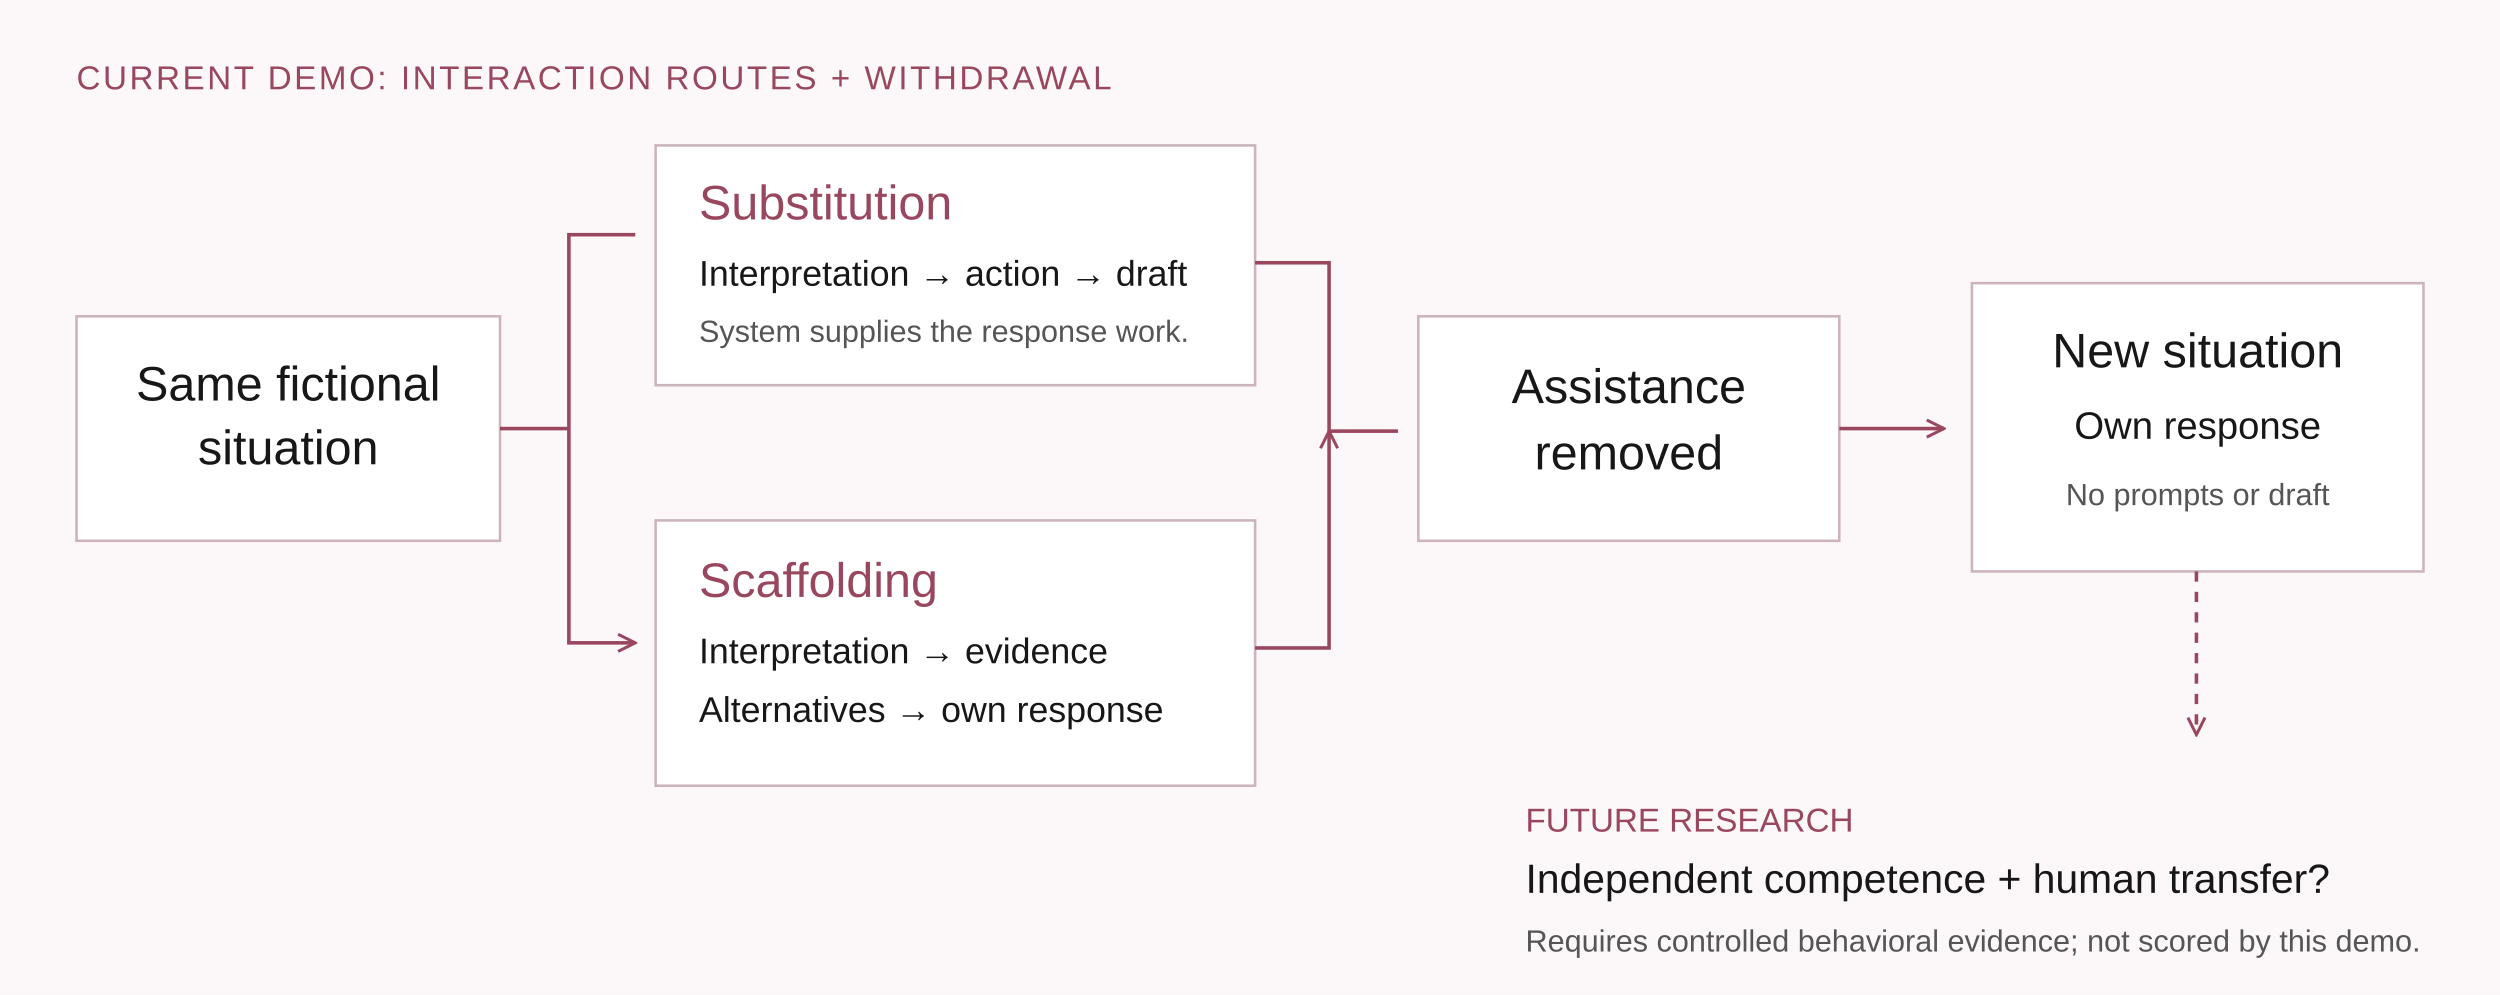
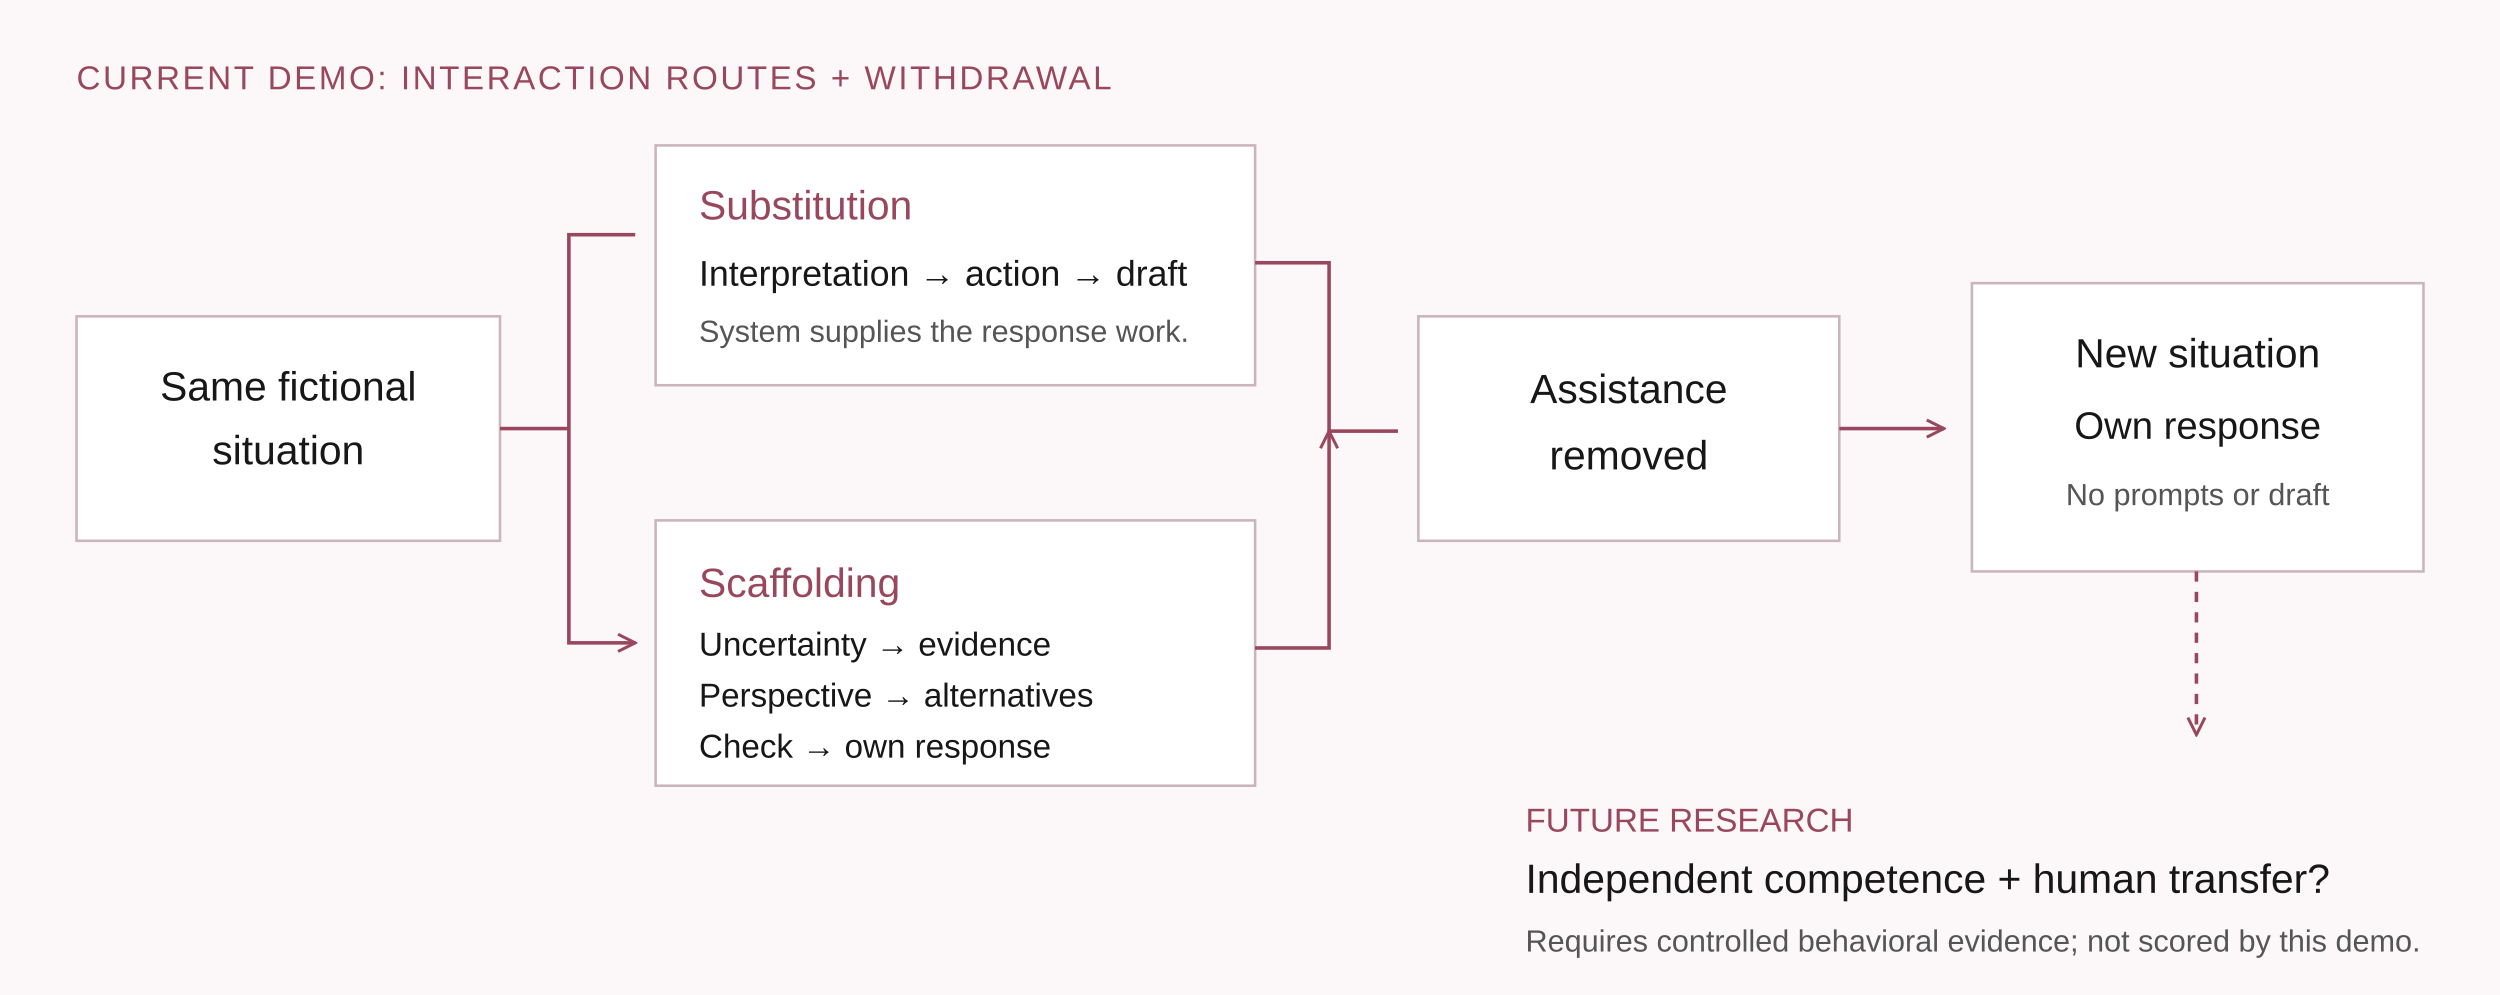
<svg xmlns="http://www.w3.org/2000/svg" viewBox="0 0 980 390" role="img" aria-labelledby="title desc">
  <defs>
    <marker id="arrow" viewBox="0 0 10 10" refX="9" refY="5" markerWidth="6" markerHeight="6" orient="auto">
      <path d="M1 1 L9 5 L1 9" fill="none" stroke="#99475f" stroke-width="1.4" />
    </marker>
  </defs>
  <rect width="980" height="390" fill="#fcf7f8" />
  <g font-family="Arial, Helvetica, sans-serif" fill="#171717">
    <text x="30" y="35" font-size="13" fill="#99475f" letter-spacing="1">CURRENT DEMO: INTERACTION ROUTES + WITHDRAWAL</text>
    <rect x="30" y="124" width="166" height="88" fill="#fff" stroke="#cbb4bc" />
-     <text x="113" y="157" text-anchor="middle" font-size="19">Same fictional</text>
-     <text x="113" y="182" text-anchor="middle" font-size="19">situation</text>
+     <text x="113" y="157" text-anchor="middle" font-size="16">Same fictional</text>
+     <text x="113" y="182" text-anchor="middle" font-size="16">situation</text>
    <path d="M196 168 H223 V92 H249 M223 168 V252 H249" fill="none" stroke="#99475f" stroke-width="1.4" marker-end="url(#arrow)" />
    <rect x="257" y="57" width="235" height="94" fill="#fff" stroke="#cbb4bc" />
-     <text x="274" y="86" font-size="19" fill="#99475f">Substitution</text>
+     <text x="274" y="86" font-size="16" fill="#99475f">Substitution</text>
    <text x="274" y="112" font-size="14">Interpretation → action → draft</text>
    <text x="274" y="134" font-size="12" fill="#555">System supplies the response work.</text>
    <rect x="257" y="204" width="235" height="104" fill="#fff" stroke="#cbb4bc" />
-     <text x="274" y="234" font-size="19" fill="#99475f">Scaffolding</text>
-     <text x="274" y="260" font-size="14">Interpretation → evidence</text>
-     <text x="274" y="283" font-size="14">Alternatives → own response</text>
+     <text x="274" y="234" font-size="16" fill="#99475f">Scaffolding</text>
+     <text x="274" y="257" font-size="13">Uncertainty → evidence</text>
+     <text x="274" y="277" font-size="13">Perspective → alternatives</text>
+     <text x="274" y="297" font-size="13">Check → own response</text>
    <path d="M492 103 H521 V169 H548 M492 254 H521 V169" fill="none" stroke="#99475f" stroke-width="1.4" marker-end="url(#arrow)" />
    <rect x="556" y="124" width="165" height="88" fill="#fff" stroke="#cbb4bc" />
-     <text x="638.5" y="158" text-anchor="middle" font-size="19">Assistance</text>
-     <text x="638.5" y="184" text-anchor="middle" font-size="19">removed</text>
+     <text x="638.5" y="158" text-anchor="middle" font-size="16">Assistance</text>
+     <text x="638.5" y="184" text-anchor="middle" font-size="16">removed</text>
    <path d="M721 168 H762" fill="none" stroke="#99475f" stroke-width="1.4" marker-end="url(#arrow)" />
    <rect x="773" y="111" width="177" height="113" fill="#fff" stroke="#cbb4bc" />
-     <text x="861.5" y="144" text-anchor="middle" font-size="19">New situation</text>
+     <text x="861.5" y="144" text-anchor="middle" font-size="16">New situation</text>
    <text x="861.5" y="172" text-anchor="middle" font-size="15">Own response</text>
    <text x="861.5" y="198" text-anchor="middle" font-size="12" fill="#555">No prompts or draft</text>
    <path d="M861 224 V288" fill="none" stroke="#99475f" stroke-width="1.4" stroke-dasharray="4 4" marker-end="url(#arrow)" />
    <text x="598" y="326" font-size="13" fill="#99475f">FUTURE RESEARCH</text>
    <text x="598" y="350" font-size="16">Independent competence + human transfer?</text>
    <text x="598" y="373" font-size="12" fill="#555">Requires controlled behavioral evidence; not scored by this demo.</text>
  </g>
</svg>
